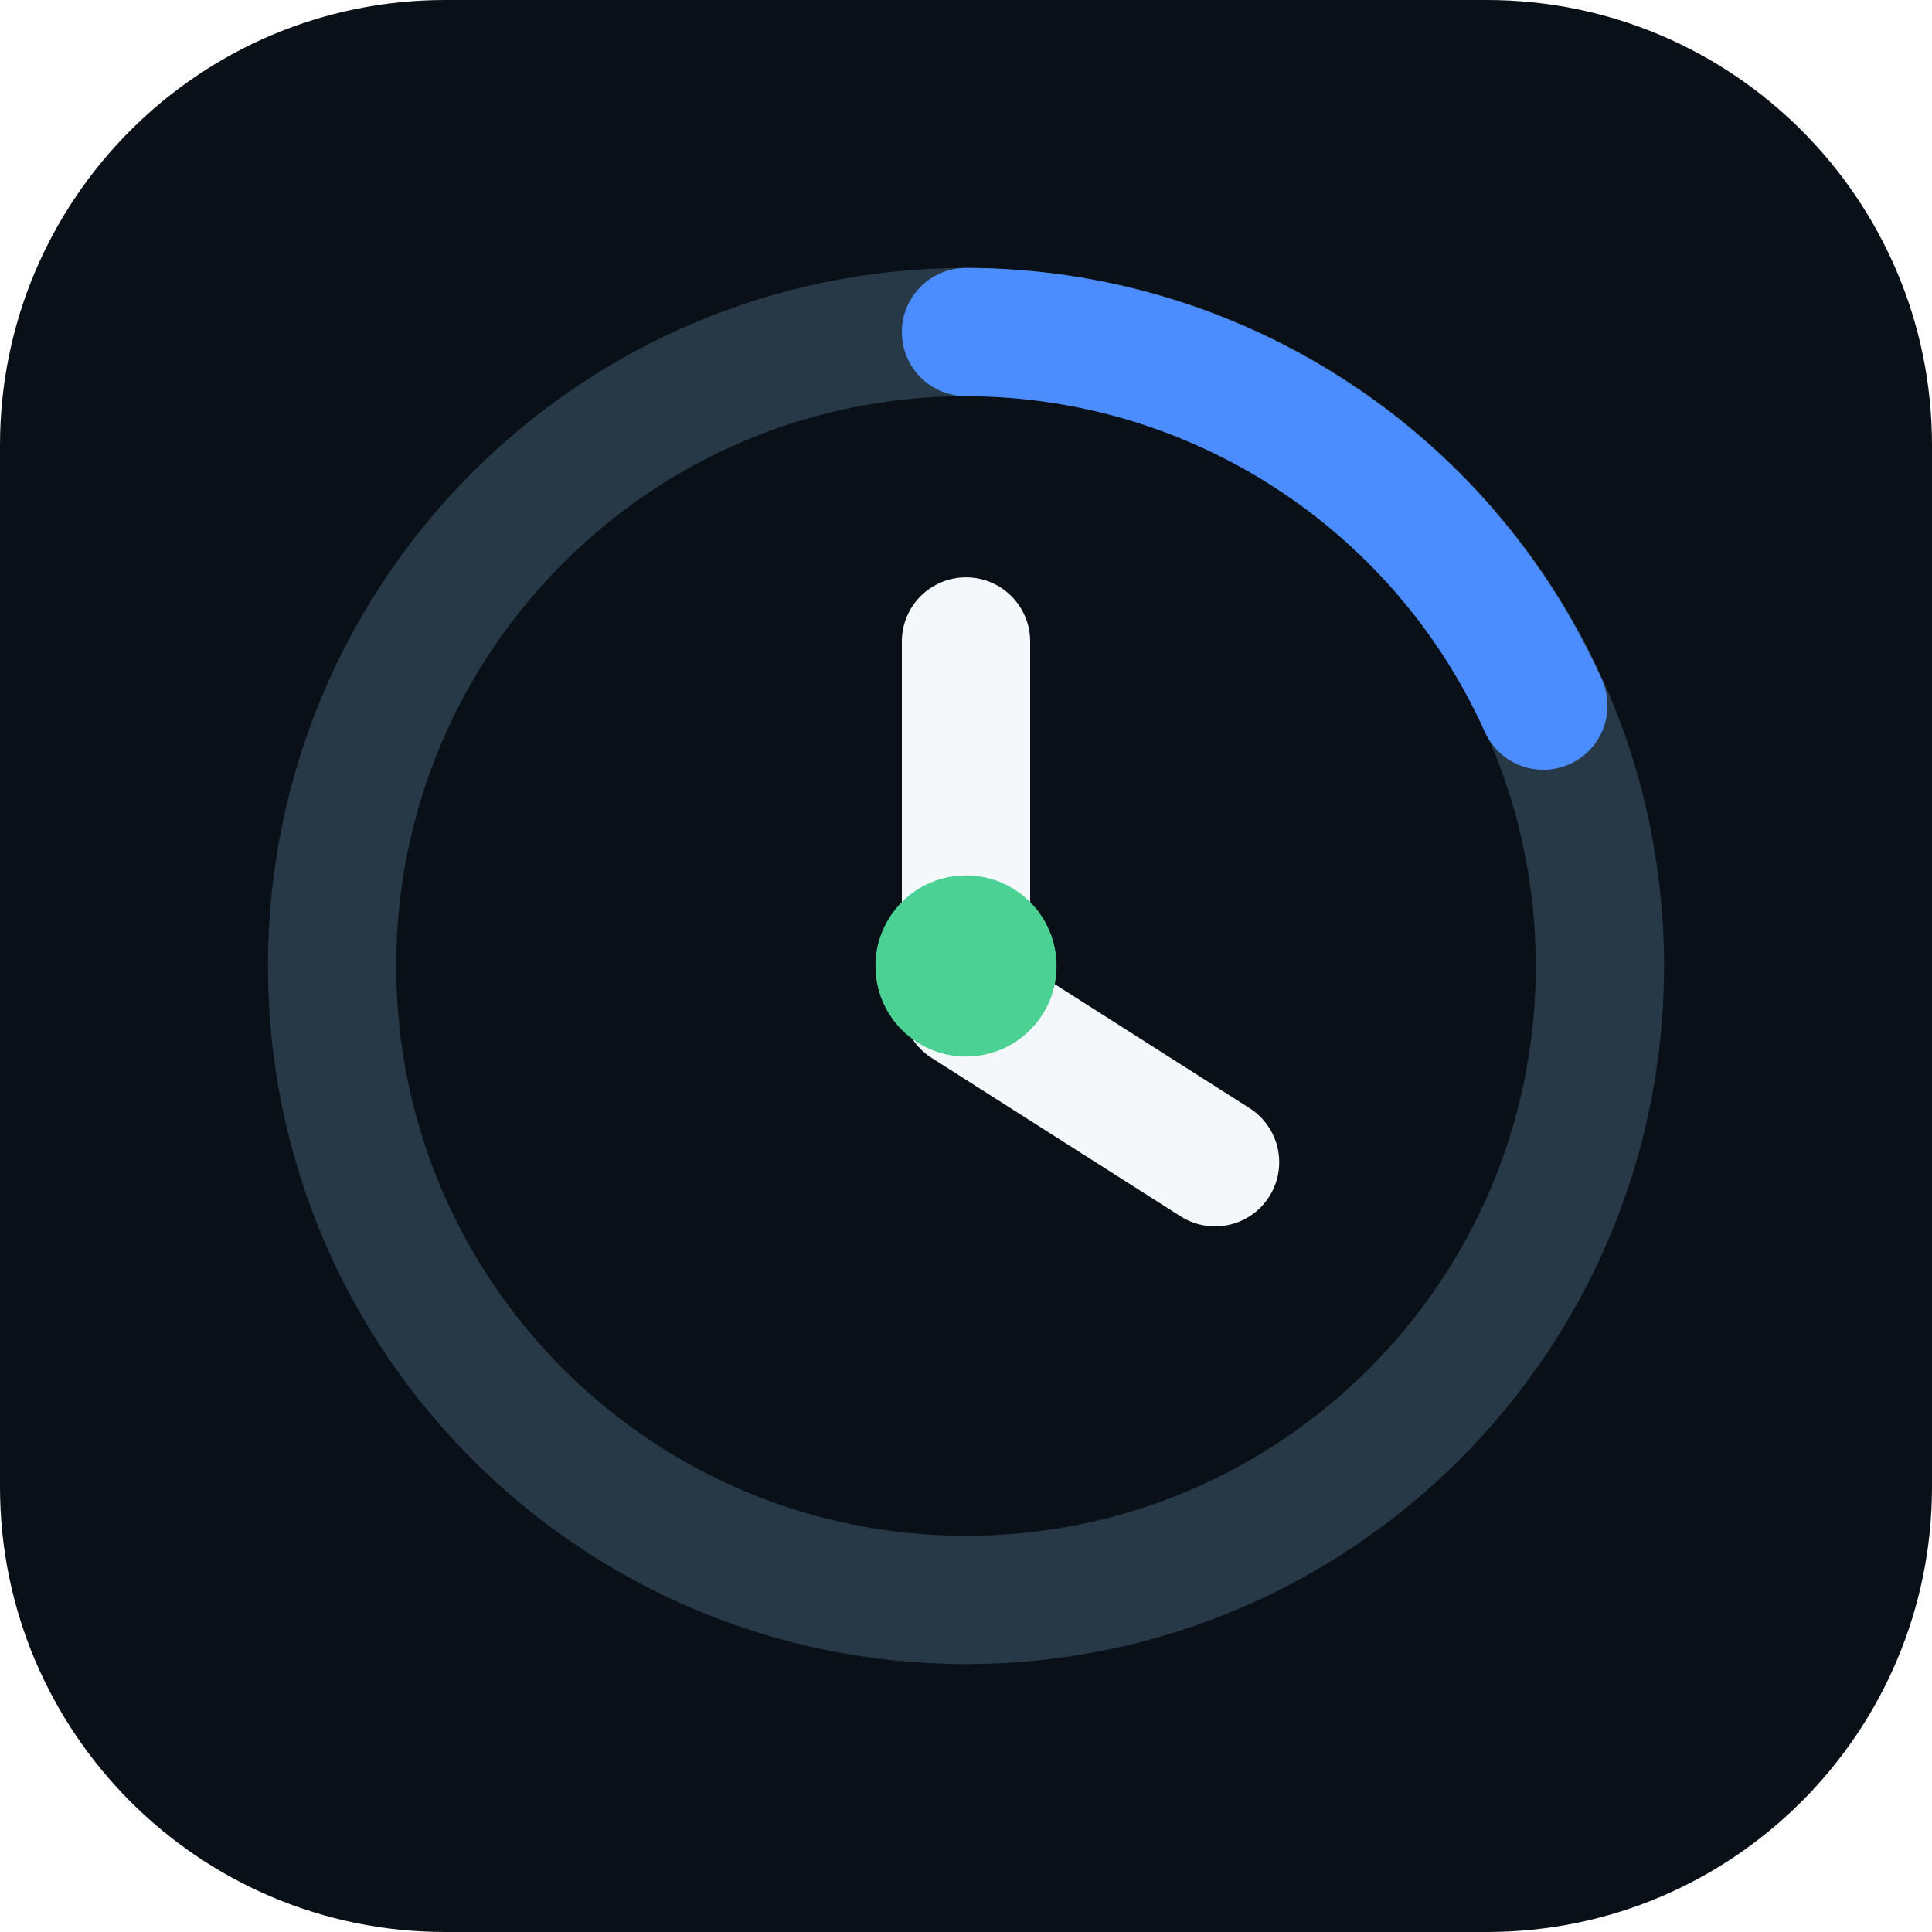
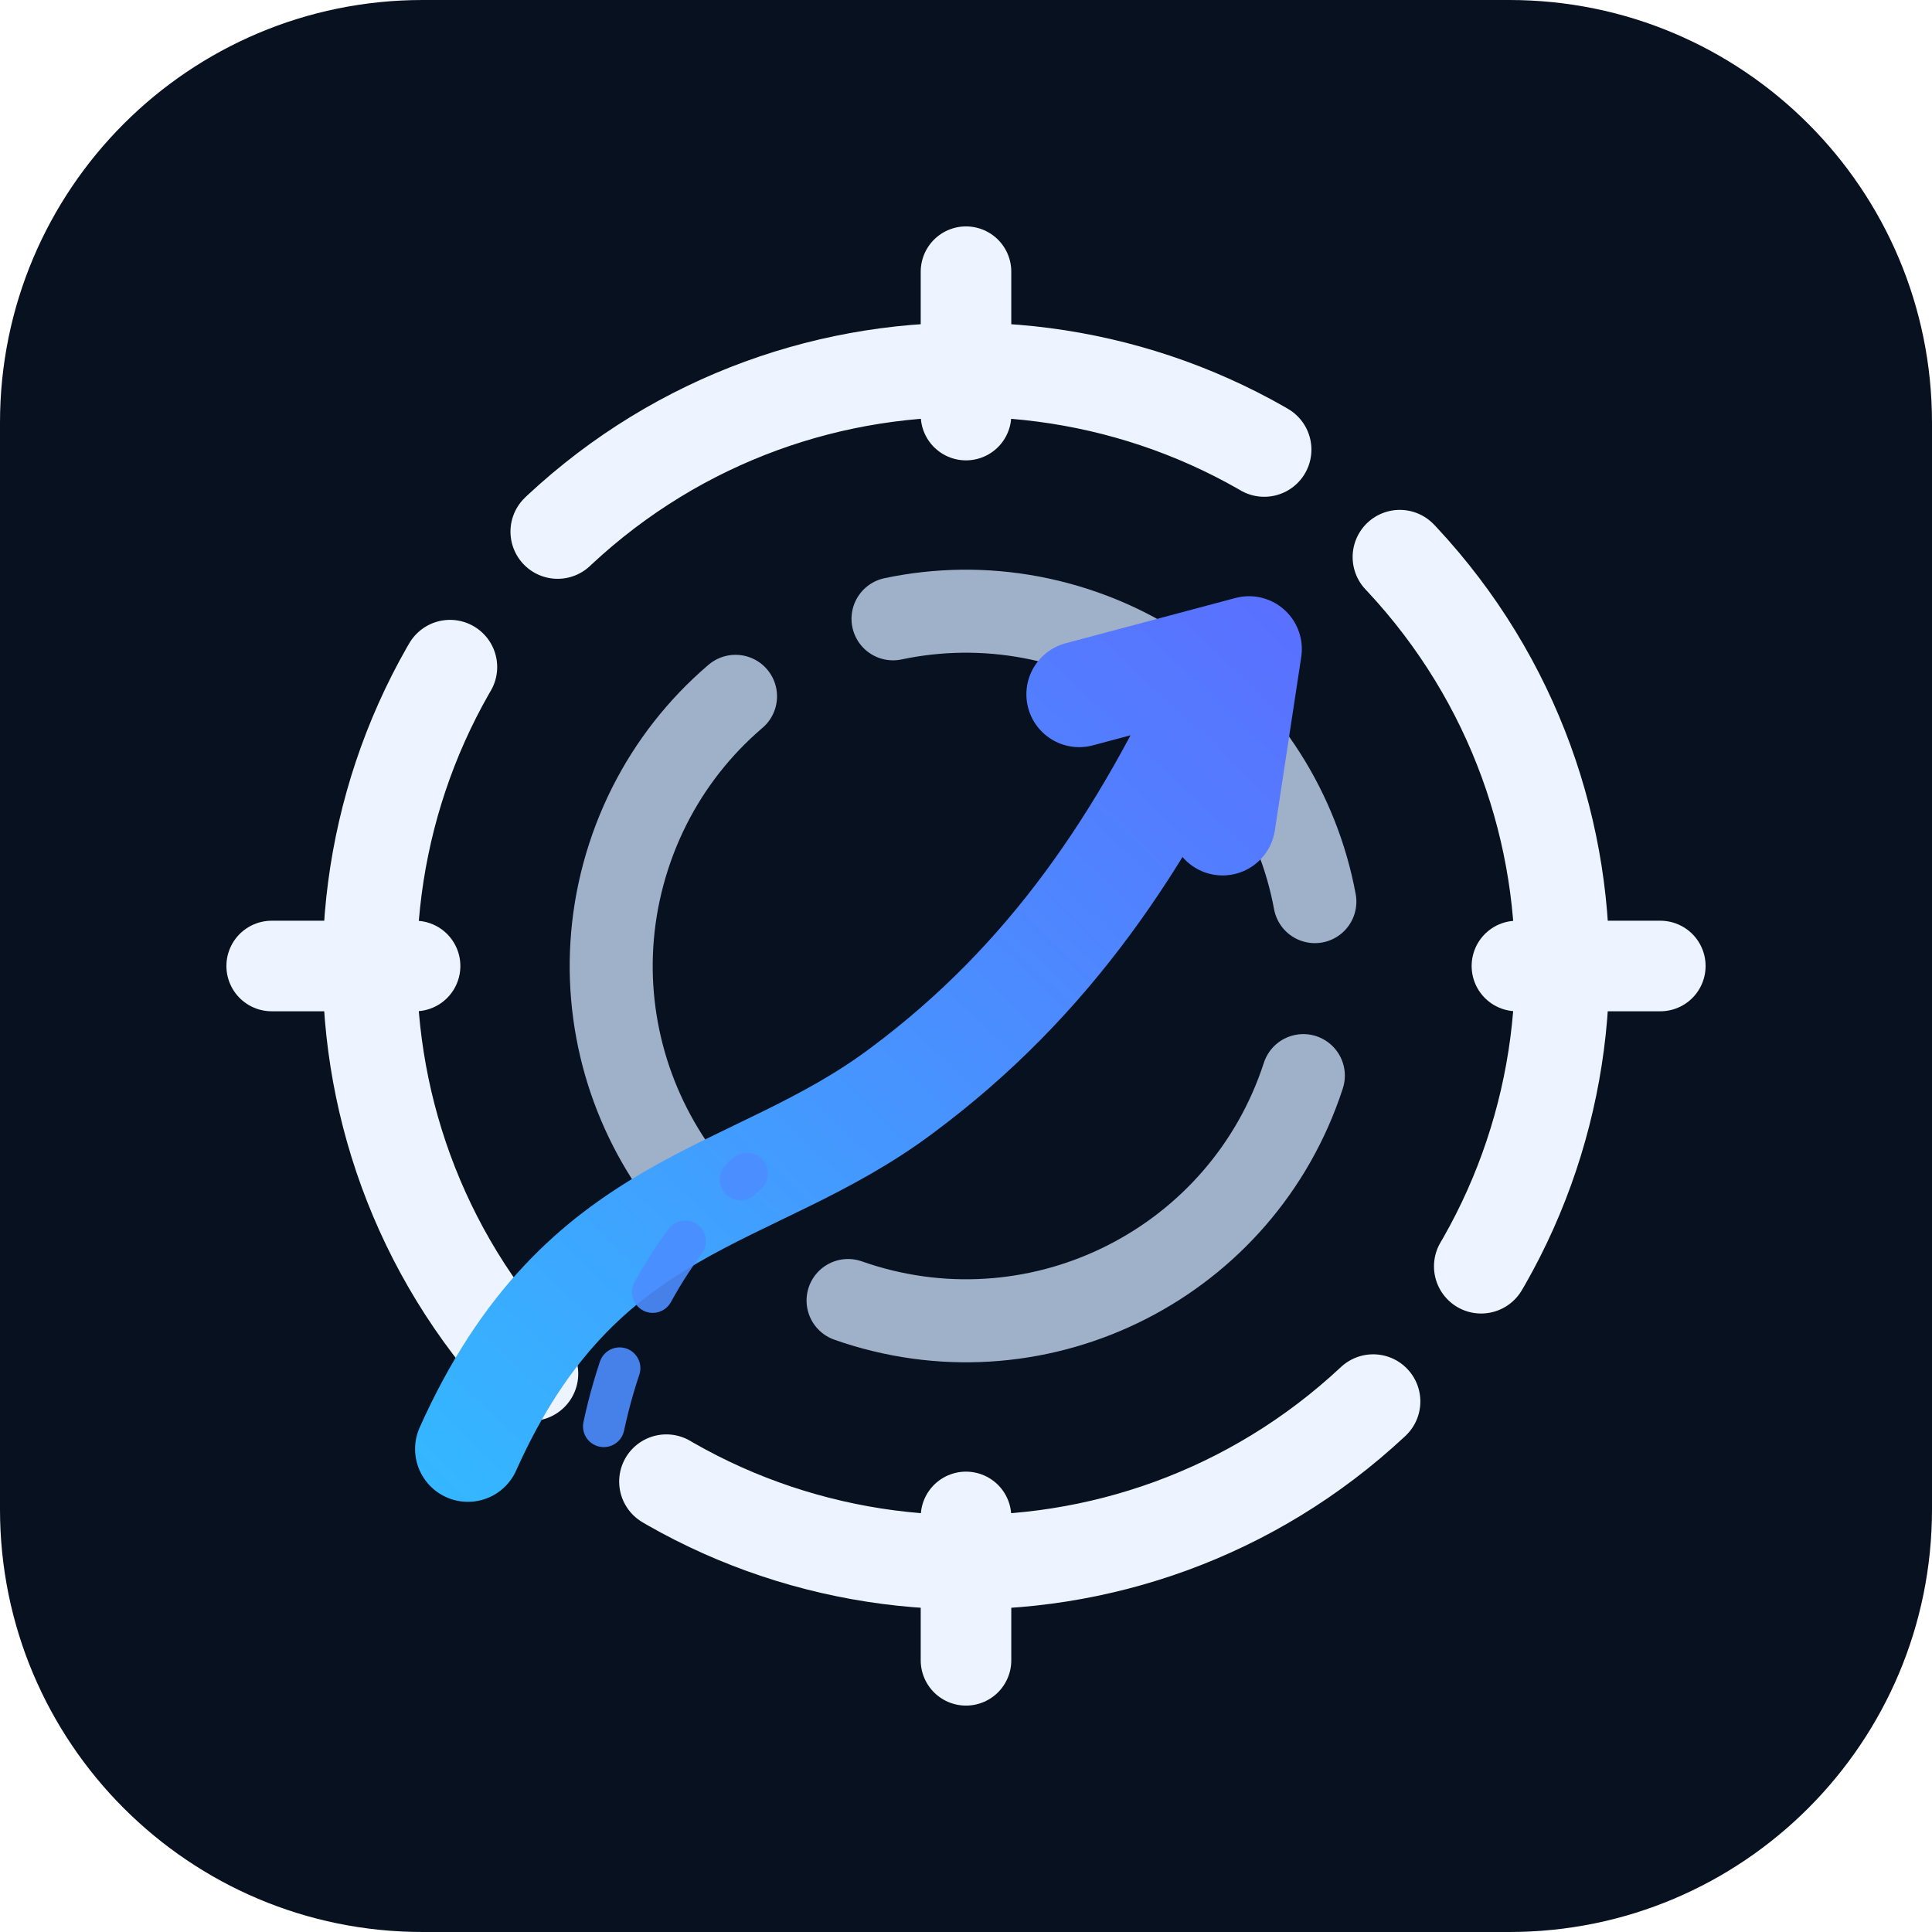
- <svg xmlns="http://www.w3.org/2000/svg" viewBox="0 0 512 512">
-   <rect width="512" height="512" rx="118" fill="#091017" />
-   <circle cx="256" cy="256" r="168" fill="none" stroke="#273846" stroke-width="34" />
-   <path d="M256 88a168 168 0 0 1 153 99" fill="none" stroke="#4b8dff" stroke-width="34" stroke-linecap="round" />
-   <path d="M256 170v96l66 42" fill="none" stroke="#f5f8fa" stroke-width="34" stroke-linecap="round" stroke-linejoin="round" />
-   <circle cx="256" cy="256" r="24" fill="#4bd193" />
+ <svg xmlns="http://www.w3.org/2000/svg" viewBox="0 0 512 512" role="img" aria-label="Foco &amp; Jornada">
+   <defs>
+     <linearGradient id="fjBlue" x1="110" y1="390" x2="346" y2="142" gradientUnits="userSpaceOnUse">
+       <stop offset="0" stop-color="#34b7ff" />
+       <stop offset="1" stop-color="#5c6cff" />
+     </linearGradient>
+   </defs>
+   <rect width="512" height="512" rx="112" fill="#07111f" />
+   <g fill="none" stroke-linecap="round" stroke-linejoin="round">
+     <circle cx="256" cy="256" r="158" stroke="#eef4ff" stroke-width="25" stroke-dasharray="202 46" transform="rotate(-43 256 256)" />
+     <path d="M256 72v38M256 402v38M72 256h38M402 256h38" stroke="#eef4ff" stroke-width="24" />
+     <circle cx="256" cy="256" r="94" stroke="#9fb0c9" stroke-width="22" stroke-dasharray="150 47" transform="rotate(18 256 256)" />
+     <path d="M124 384C154 317 199 319 239 289c39-29 64-66 85-112" stroke="url(#fjBlue)" stroke-width="28" />
+     <path d="m286 184 45-12-7 46" stroke="url(#fjBlue)" stroke-width="28" />
+     <path d="M160 378c6-28 19-50 38-67" stroke="#4b8dff" stroke-width="11" stroke-dasharray="16 22" opacity=".9" />
+   </g>
</svg>
